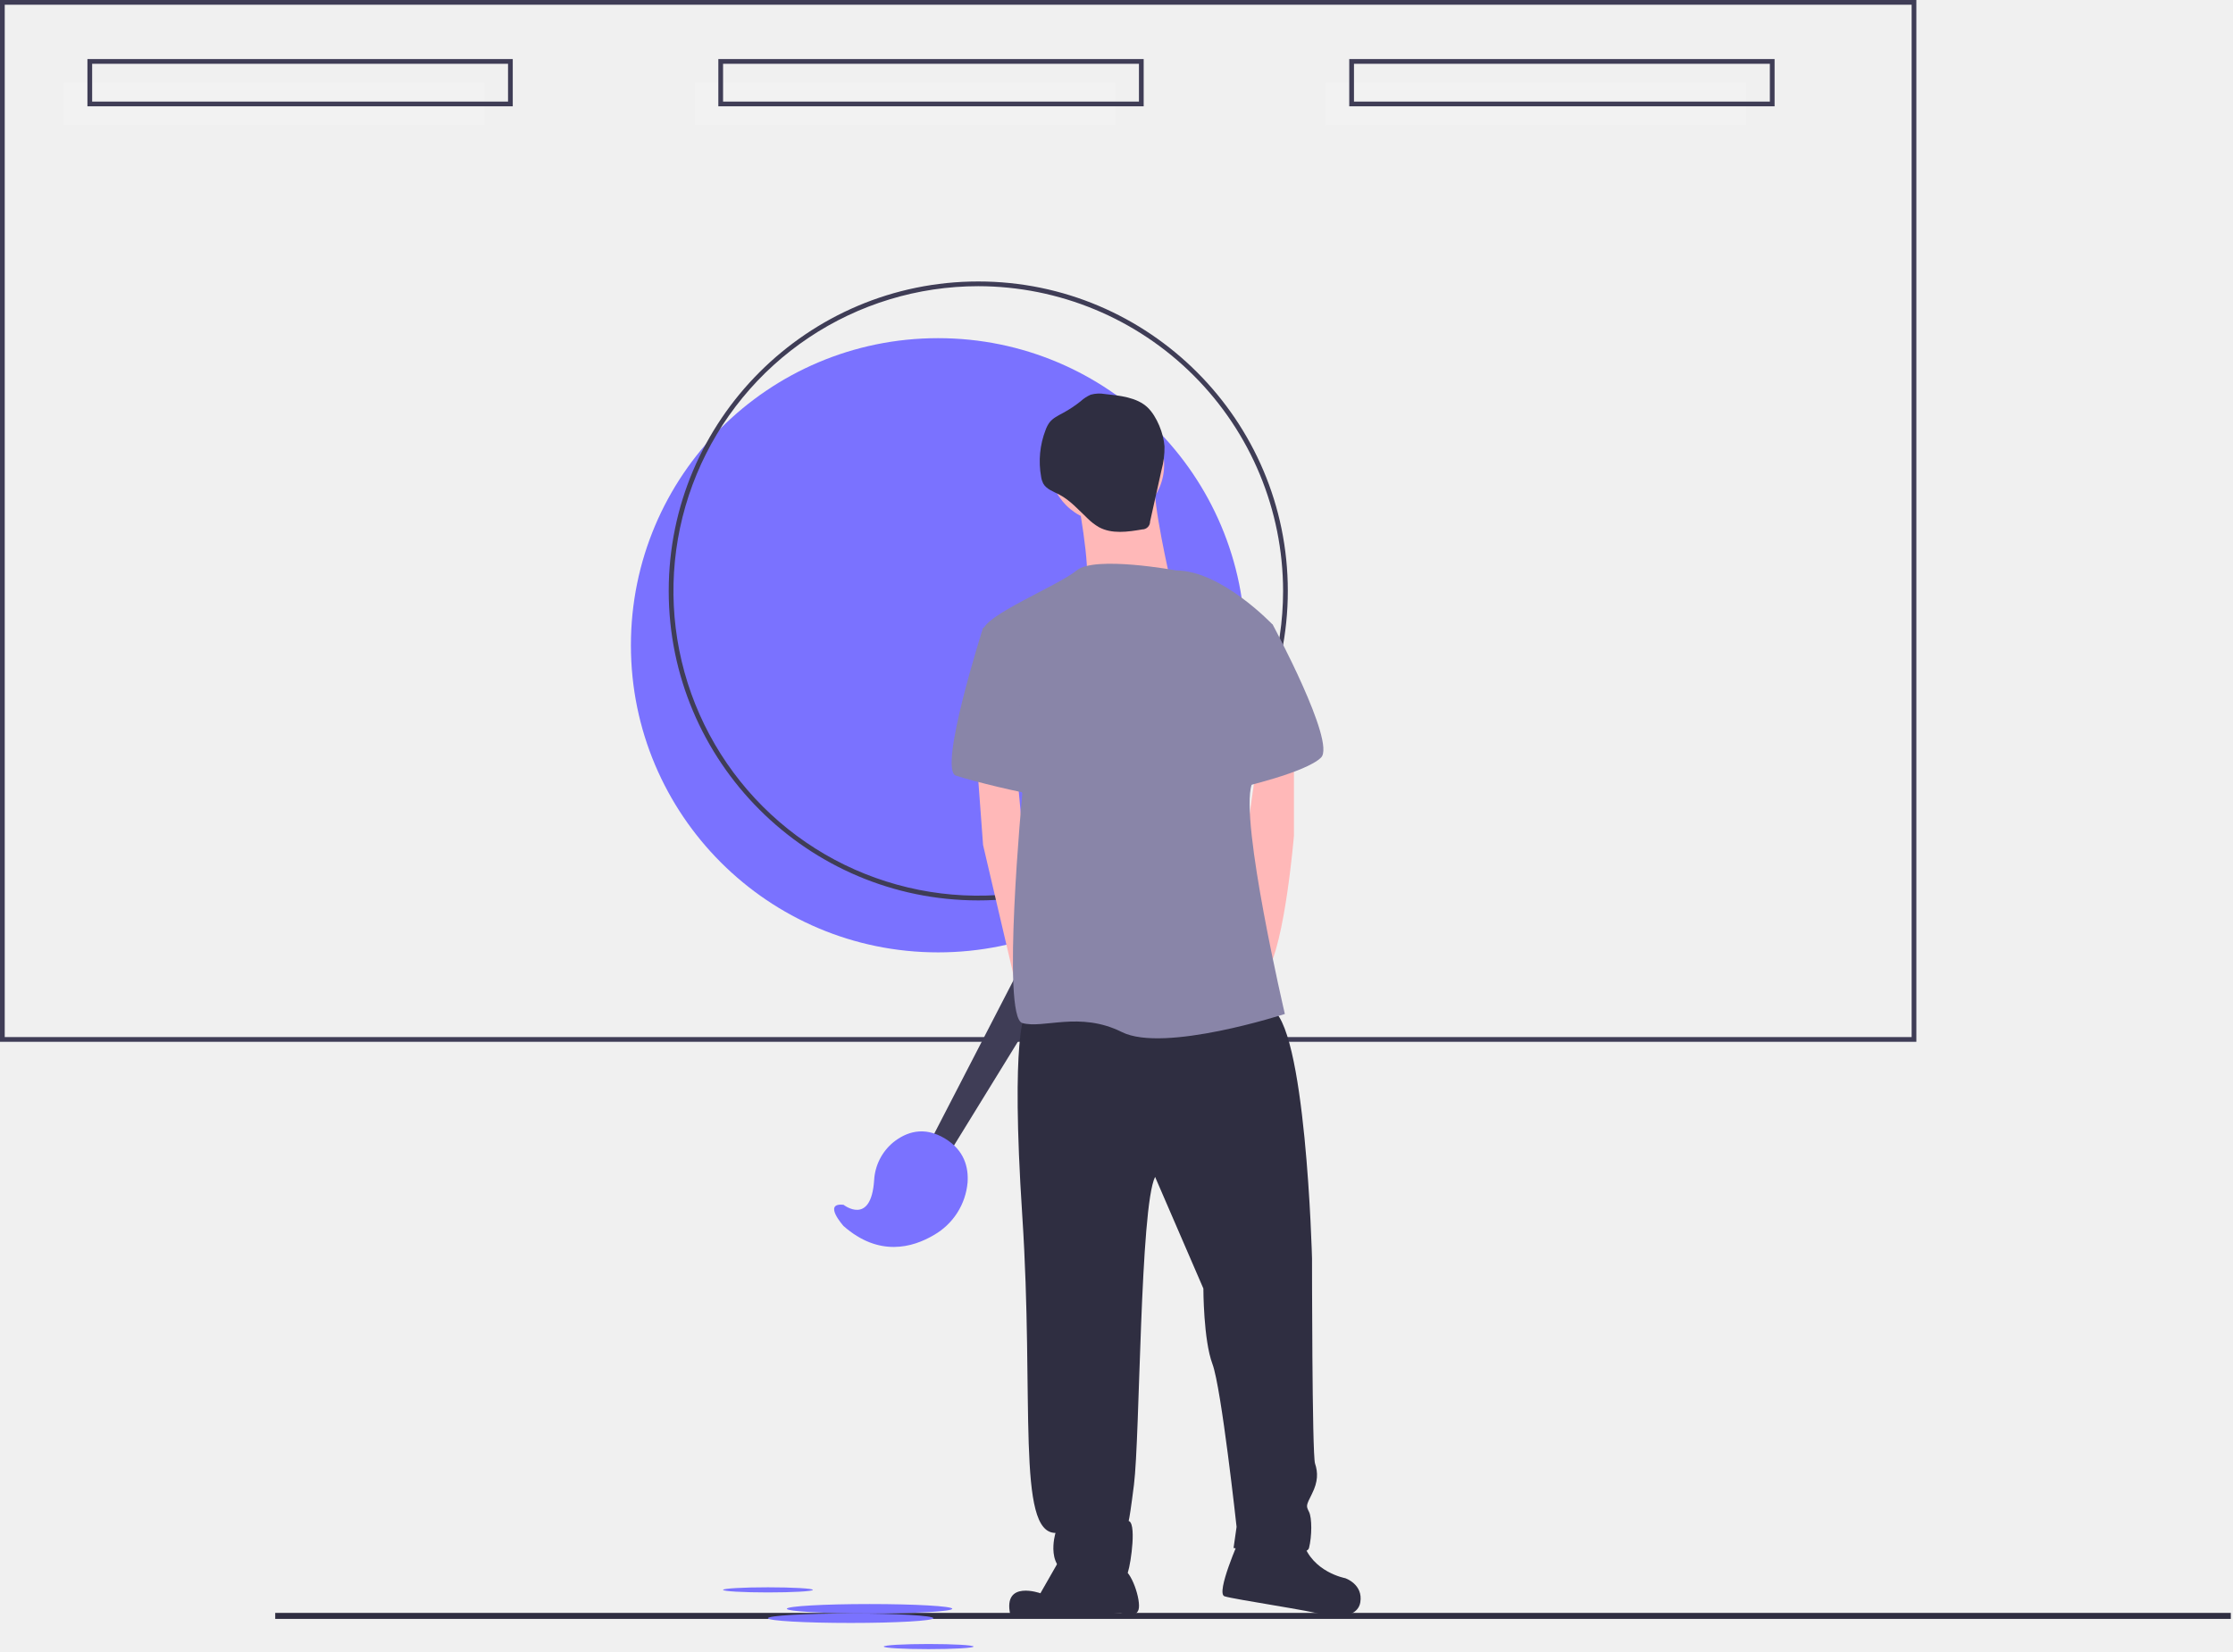
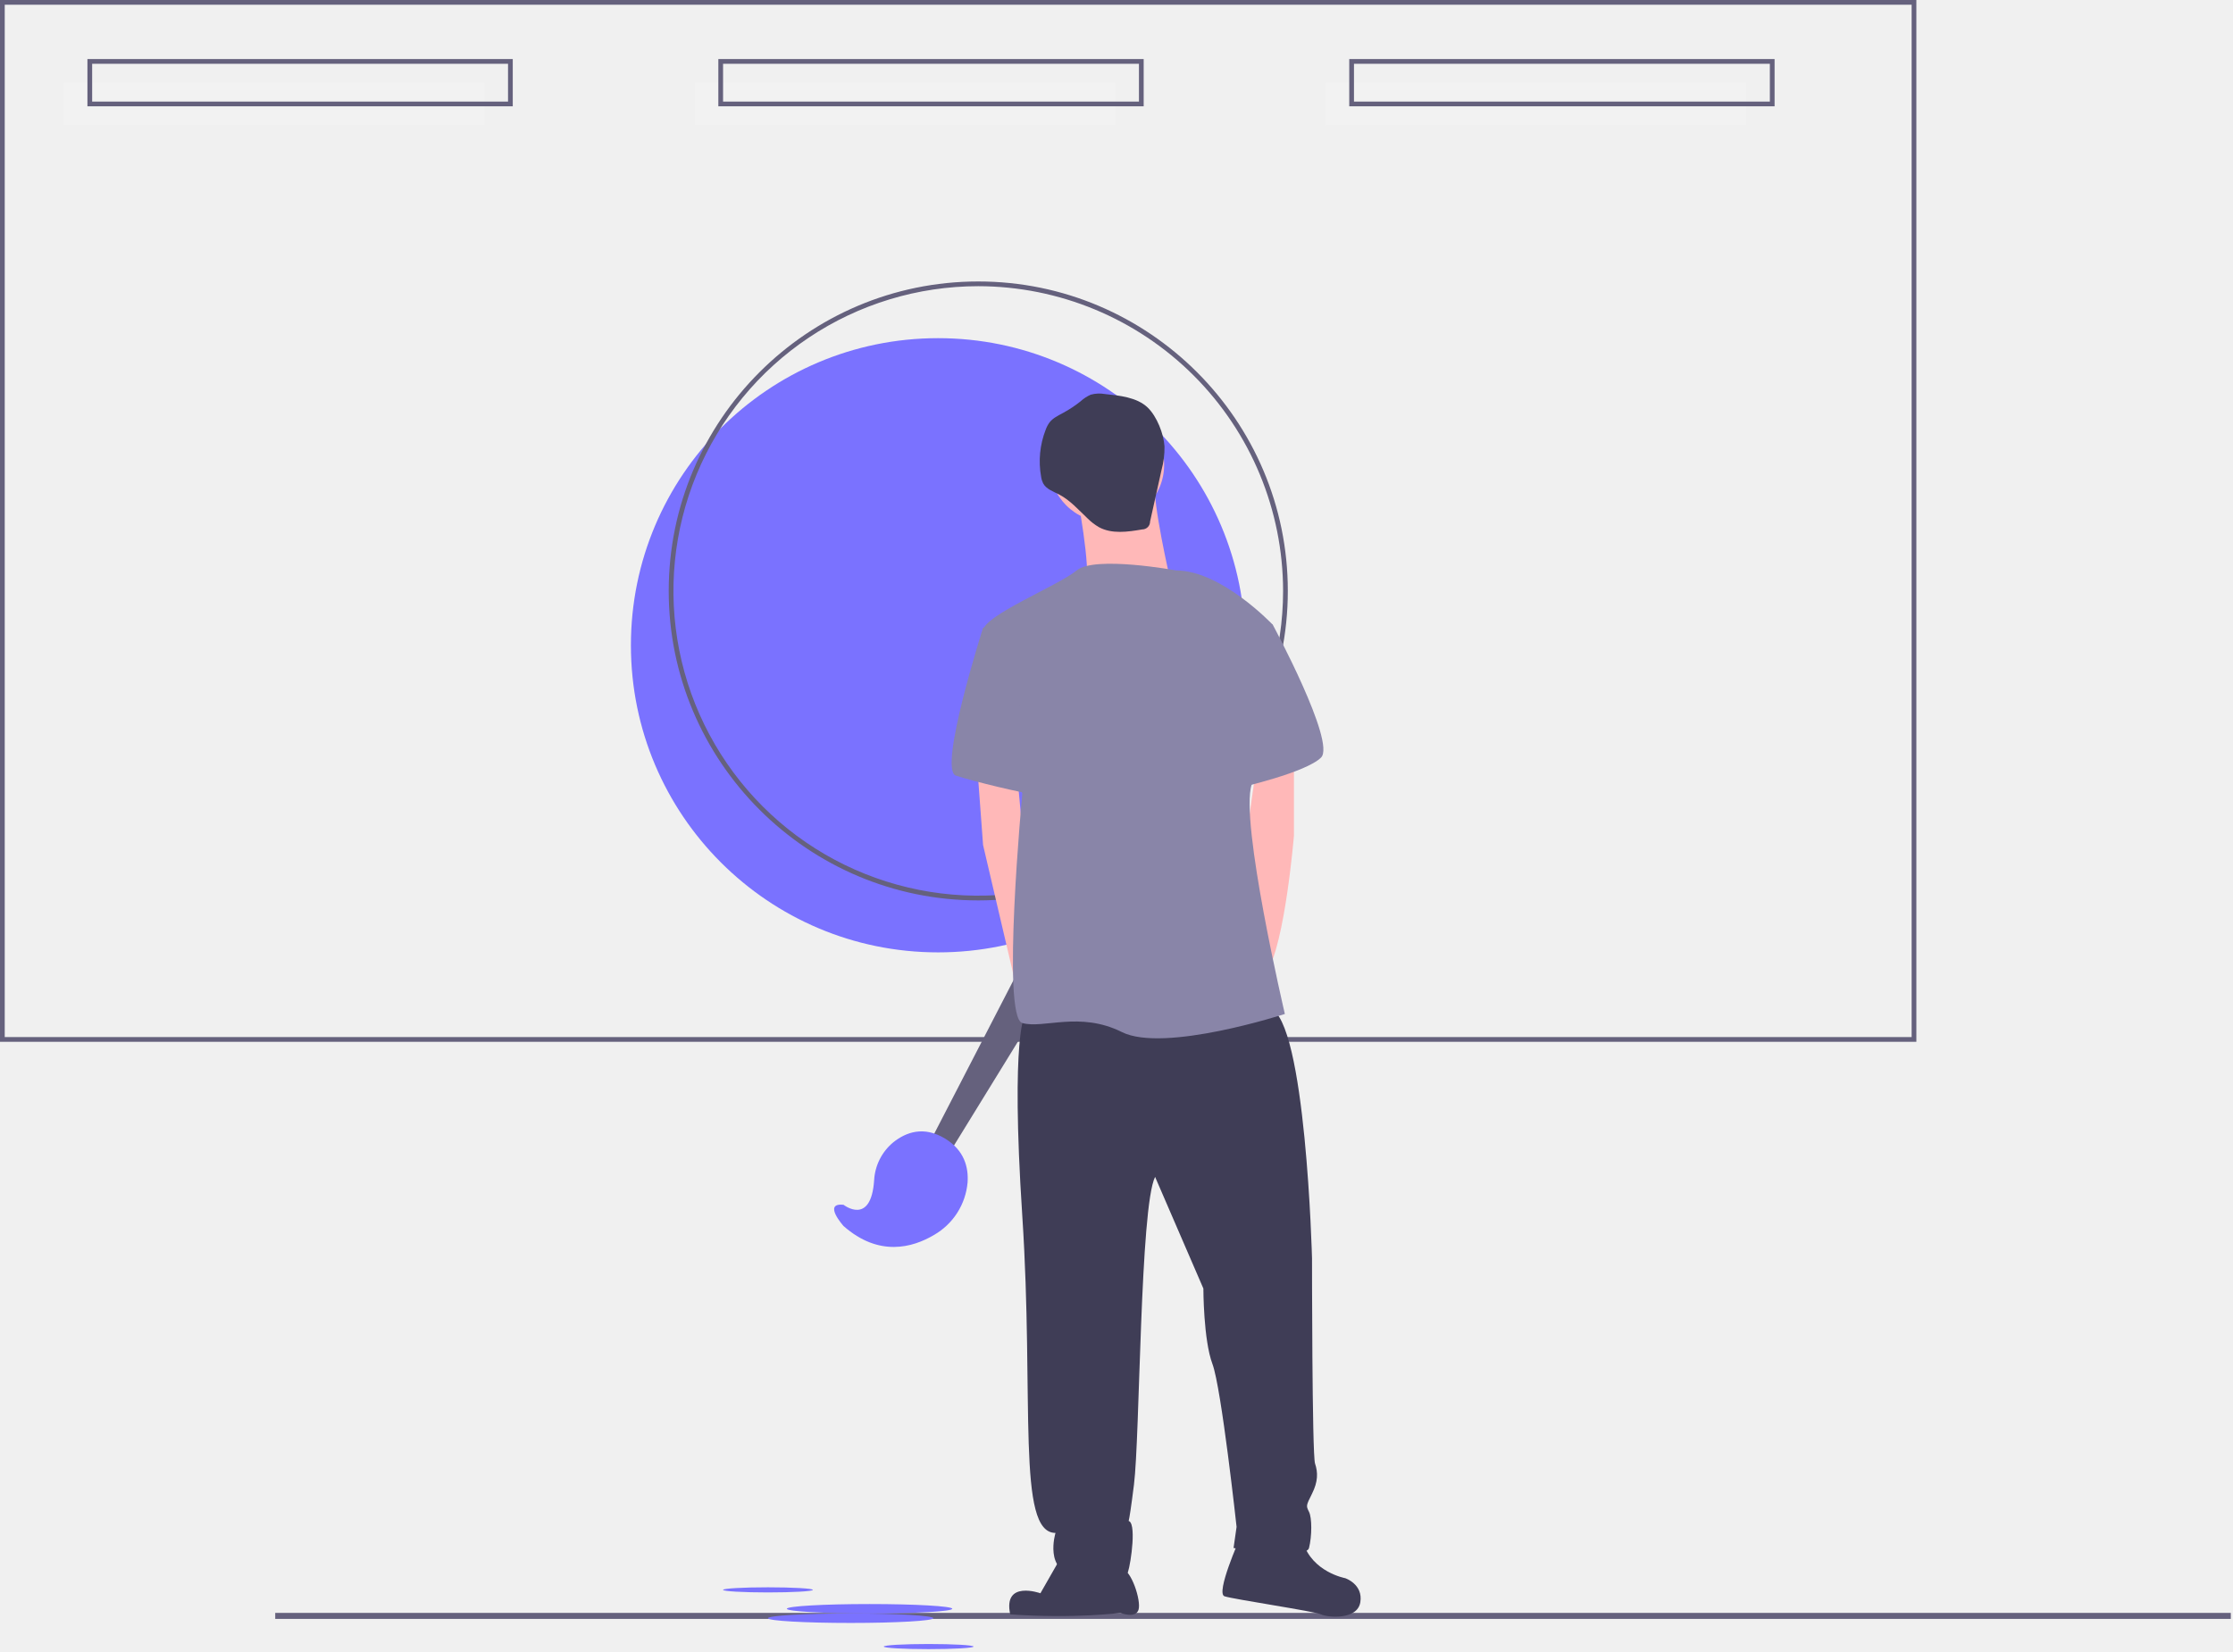
<svg xmlns="http://www.w3.org/2000/svg" width="945" height="699" viewBox="0 0 945 699" fill="none">
  <g id="wow" clip-path="url(#clip0)">
    <path id="Vector" d="M205 35H27V53H205V35Z" fill="#F2F2F2" />
    <path id="Vector_2" d="M472 35H294V53H472V35Z" fill="#F2F2F2" />
    <path id="Vector_3" d="M739 35H561V53H739V35Z" fill="#F2F2F2" />
    <g id="board">
      <g id="circle">
        <path id="filled" d="M397 403.146C468.797 403.146 527 344.943 527 273.146C527 201.349 468.797 143.146 397 143.146C325.203 143.146 267 201.349 267 273.146C267 344.943 325.203 403.146 397 403.146Z" fill="#7A72FF" />
-         <path id="line" d="M414 381.146C341.766 381.146 283 322.38 283 250.146C283 177.912 341.766 119.146 414 119.146C486.233 119.146 545 177.912 545 250.146C545 322.38 486.233 381.146 414 381.146ZM414 121.146C388.486 121.146 363.545 128.712 342.331 142.886C321.117 157.061 304.583 177.208 294.819 200.78C285.055 224.352 282.501 250.289 287.478 275.313C292.456 300.336 304.742 323.322 322.783 341.363C340.824 359.404 363.81 371.69 388.833 376.668C413.857 381.645 439.794 379.091 463.366 369.327C486.938 359.563 507.085 343.029 521.26 321.815C535.434 300.601 543 275.66 543 250.146C542.961 215.945 529.358 183.156 505.174 158.972C480.99 134.788 448.201 121.185 414 121.146V121.146Z" fill="#3F3D56" />
+         <path id="line" d="M414 381.146C341.766 381.146 283 322.38 283 250.146C283 177.912 341.766 119.146 414 119.146C486.233 119.146 545 177.912 545 250.146C545 322.38 486.233 381.146 414 381.146ZM414 121.146C388.486 121.146 363.545 128.712 342.331 142.886C321.117 157.061 304.583 177.208 294.819 200.78C285.055 224.352 282.501 250.289 287.478 275.313C292.456 300.336 304.742 323.322 322.783 341.363C340.824 359.404 363.81 371.69 388.833 376.668C413.857 381.645 439.794 379.091 463.366 369.327C486.938 359.563 507.085 343.029 521.26 321.815C535.434 300.601 543 275.66 543 250.146C542.961 215.945 529.358 183.156 505.174 158.972C480.99 134.788 448.201 121.185 414 121.146V121.146Z" fill="#65617D" />
      </g>
-       <path id="Vector_4" d="M811 441H0V0H811V441ZM2 439H809V2H2V439Z" fill="#3F3D56" />
-       <path id="Vector_5" d="M217 45H37V25H217V45ZM39 43H215V27H39V43Z" fill="#3F3D56" />
-       <path id="Vector_6" d="M484 45H304V25H484V45ZM306 43H482V27H306V43Z" fill="#3F3D56" />
-       <path id="Vector_7" d="M751 45H571V25H751V45ZM573 43H749V27H573V43Z" fill="#3F3D56" />
+       <path id="Vector_4" d="M811 441H0V0H811V441ZM2 439H809V2H2V439Z" fill="#65617D" />
+       <path id="Vector_5" d="M217 45H37V25H217V45ZM39 43H215V27H39V43Z" fill="#65617D" />
+       <path id="Vector_6" d="M484 45H304V25H484V45ZM306 43H482V27H306V43Z" fill="#65617D" />
+       <path id="Vector_7" d="M751 45H571V25H751V45ZM573 43H749V27H573V43Z" fill="#65617D" />
    </g>
-     <path id="Vector_8" d="M944.078 682.738H116.474V685.292H944.078V682.738Z" fill="#2F2E41" />
+     <path id="Vector_8" d="M944.078 682.738H116.474V685.292H944.078V682.738Z" fill="#65617D" />
    <g id="me">
      <path id="Vector_9" d="M468.397 221.042C481.799 221.042 492.663 210.177 492.663 196.775C492.663 183.374 481.799 172.509 468.397 172.509C454.995 172.509 444.131 183.374 444.131 196.775C444.131 210.177 454.995 221.042 468.397 221.042Z" fill="#FFB8B8" />
      <g id="me_2">
-         <path id="Vector_10" d="M393.5 483.5L456.5 361.5L473.5 371.5L401.5 488.5L393.5 483.5Z" fill="#3F3D56" />
+         <path id="Vector_10" d="M393.5 483.5L456.5 361.5L473.5 371.5L401.5 488.5L393.5 483.5Z" fill="#65617D" />
        <path id="Vector_11" d="M357 510C357 510 368.612 519.124 369.93 499.603C370.098 496.503 370.909 493.471 372.311 490.702C373.714 487.932 375.677 485.484 378.076 483.513C383.334 479.312 390.9 476.439 400 482C408.1 486.95 409.922 494.128 409.477 500.525C409.079 505.109 407.577 509.527 405.098 513.403C402.619 517.279 399.238 520.496 395.244 522.78C386.217 528.138 371.967 532.171 357 519C357 519 348 509 357 510Z" fill="#7A72FF" />
        <path id="Vector_12" d="M455.625 208.27C455.625 208.27 462.011 241.476 459.456 247.862C456.902 254.248 495.217 245.308 495.217 245.308C495.217 245.308 487.554 212.101 488.831 204.438C490.109 196.775 455.625 208.27 455.625 208.27Z" fill="#FFB8B8" />
        <path id="Vector_13" d="M413.479 323.215L416.033 357.698L428.71 411.854L432.636 426.666L439.022 403.677L432.636 351.313L430.467 327.738L413.479 323.215Z" fill="#FFB8B8" />
        <path id="Vector_14" d="M547.581 318.106V353.867C547.581 353.867 543.749 399.845 536.086 411.34C528.423 422.834 525.869 365.362 525.869 365.362L531.874 323.215L547.581 318.106Z" fill="#FFB8B8" />
-         <path id="Vector_15" d="M433.913 429.22C433.913 429.22 427.528 436.883 432.636 514.79C437.745 592.697 430.082 648.893 446.685 648.893C446.685 648.893 441.576 665.496 455.625 666.773C469.674 668.05 476.06 669.327 477.337 665.496C478.614 661.664 481.169 643.784 477.337 643.784C477.337 643.784 477.337 648.893 479.891 628.458C482.446 608.023 482.446 510.959 488.832 498.187L509.266 545.442C509.266 545.442 509.266 567.154 513.098 577.371C516.929 587.589 523.315 646.338 523.315 646.338L522.038 655.278C522.038 655.278 552.69 660.387 553.967 655.278C555.244 650.17 555.244 642.507 553.967 639.952C552.69 637.398 552.69 637.398 555.244 632.289C557.799 627.181 557.799 623.349 556.521 619.518C555.244 615.686 555.244 532.67 555.244 532.67C555.244 532.67 552.69 431.774 537.364 426.666C522.038 421.557 433.913 429.22 433.913 429.22Z" fill="#2F2E41" />
-         <path id="Vector_16" d="M450.517 656.556L440.299 674.436C440.299 674.436 424.335 668.689 427.528 683.376C454.987 685.292 474.144 682.738 474.144 682.738C474.144 682.738 480.53 685.292 481.807 681.46C483.084 677.629 478.614 664.219 474.783 664.219C470.951 664.219 450.517 656.556 450.517 656.556Z" fill="#2F2E41" />
-         <path id="Vector_17" d="M524.592 651.447C524.592 651.447 514.375 674.436 518.206 675.713C522.038 676.99 556.521 682.099 559.076 683.376C561.63 684.653 574.402 685.931 575.679 678.268C576.956 670.605 569.293 668.05 569.293 668.05C569.293 668.05 555.244 665.496 551.413 652.724C547.581 639.953 524.592 651.447 524.592 651.447Z" fill="#2F2E41" />
+         <path id="Vector_15" d="M433.913 429.22C433.913 429.22 427.528 436.883 432.636 514.79C437.745 592.697 430.082 648.893 446.685 648.893C446.685 648.893 441.576 665.496 455.625 666.773C469.674 668.05 476.06 669.327 477.337 665.496C478.614 661.664 481.169 643.784 477.337 643.784C477.337 643.784 477.337 648.893 479.891 628.458C482.446 608.023 482.446 510.959 488.832 498.187L509.266 545.442C509.266 545.442 509.266 567.154 513.098 577.371C516.929 587.589 523.315 646.338 523.315 646.338L522.038 655.278C522.038 655.278 552.69 660.387 553.967 655.278C555.244 650.17 555.244 642.507 553.967 639.952C552.69 637.398 552.69 637.398 555.244 632.289C557.799 627.181 557.799 623.349 556.521 619.518C555.244 615.686 555.244 532.67 555.244 532.67C555.244 532.67 552.69 431.774 537.364 426.666C522.038 421.557 433.913 429.22 433.913 429.22Z" fill="#3F3D56" />
+         <path id="Vector_16" d="M450.517 656.556L440.299 674.436C440.299 674.436 424.335 668.689 427.528 683.376C454.987 685.292 474.144 682.738 474.144 682.738C474.144 682.738 480.53 685.292 481.807 681.46C483.084 677.629 478.614 664.219 474.783 664.219C470.951 664.219 450.517 656.556 450.517 656.556Z" fill="#3F3D56" />
+         <path id="Vector_17" d="M524.592 651.447C524.592 651.447 514.375 674.436 518.206 675.713C522.038 676.99 556.521 682.099 559.076 683.376C561.63 684.653 574.402 685.931 575.679 678.268C576.956 670.605 569.293 668.05 569.293 668.05C569.293 668.05 555.244 665.496 551.413 652.724C547.581 639.953 524.592 651.447 524.592 651.447Z" fill="#3F3D56" />
        <path id="Vector_18" d="M497.772 241.476C497.772 241.476 463.288 235.09 455.625 241.476C447.962 247.862 416.033 260.634 416.033 267.02C416.033 273.405 432.636 335.987 432.636 335.987C432.636 335.987 423.696 430.497 432.636 433.051C441.577 435.606 456.903 427.943 474.783 436.883C492.663 445.823 543.75 429.22 543.75 429.22C543.75 429.22 524.592 347.481 529.701 332.155C534.81 316.829 538.641 264.465 538.641 264.465C538.641 264.465 516.929 241.476 497.772 241.476Z" fill="#8985A8" />
        <path id="Vector_19" d="M424.973 263.188L416.033 265.742C416.033 265.742 396.875 325.769 404.538 328.324C412.201 330.878 433.913 335.987 436.467 335.987C439.022 335.987 424.973 263.188 424.973 263.188Z" fill="#8985A8" />
        <path id="Vector_20" d="M518.207 256.802L538.641 264.465C538.641 264.465 565.462 314.275 559.076 320.661C552.69 327.046 524.592 333.432 524.592 333.432L518.207 256.802Z" fill="#8985A8" />
-         <path id="Vector_21" d="M467.66 166.803C465.642 166.438 463.568 166.529 461.59 167.071C460.007 167.772 458.549 168.728 457.276 169.901C454.965 171.743 452.497 173.378 449.9 174.788C447.83 175.911 445.606 176.951 444.161 178.811C443.478 179.75 442.932 180.783 442.541 181.877C440.052 188.233 439.383 195.157 440.609 201.873C440.747 202.827 441.034 203.753 441.46 204.618C442.788 207.064 445.719 208.028 448.189 209.31C452.878 211.744 456.432 215.843 460.278 219.465C461.707 220.891 463.312 222.128 465.055 223.146C470.542 226.137 477.248 225.161 483.407 224.104C483.843 224.103 484.275 224.016 484.678 223.847C485.081 223.678 485.446 223.432 485.753 223.121C486.059 222.811 486.302 222.443 486.466 222.039C486.63 221.634 486.712 221.201 486.708 220.765L491.569 198.899C492.451 195.659 492.87 192.311 492.815 188.955C492.476 183.647 489.602 176.294 485.707 172.524C481.168 168.13 473.593 167.431 467.66 166.803Z" fill="#2F2E41" />
+         <path id="Vector_21" d="M467.66 166.803C465.642 166.438 463.568 166.529 461.59 167.071C460.007 167.772 458.549 168.728 457.276 169.901C454.965 171.743 452.497 173.378 449.9 174.788C447.83 175.911 445.606 176.951 444.161 178.811C443.478 179.75 442.932 180.783 442.541 181.877C440.052 188.233 439.383 195.157 440.609 201.873C440.747 202.827 441.034 203.753 441.46 204.618C442.788 207.064 445.719 208.028 448.189 209.31C452.878 211.744 456.432 215.843 460.278 219.465C461.707 220.891 463.312 222.128 465.055 223.146C470.542 226.137 477.248 225.161 483.407 224.104C483.843 224.103 484.275 224.016 484.678 223.847C485.081 223.678 485.446 223.432 485.753 223.121C486.059 222.811 486.302 222.443 486.466 222.039C486.63 221.634 486.712 221.201 486.708 220.765L491.569 198.899C492.451 195.659 492.87 192.311 492.815 188.955C492.476 183.647 489.602 176.294 485.707 172.524C481.168 168.13 473.593 167.431 467.66 166.803Z" fill="#3F3D56" />
      </g>
    </g>
    <path id="Vector_22" d="M368 683C387.33 683 403 682.105 403 681C403 679.895 387.33 679 368 679C348.67 679 333 679.895 333 681C333 682.105 348.67 683 368 683Z" fill="#7A72FF" />
    <path id="Vector_23" d="M360 687C379.33 687 395 686.105 395 685C395 683.895 379.33 683 360 683C340.67 683 325 683.895 325 685C325 686.105 340.67 687 360 687Z" fill="#7A72FF" />
    <path id="Vector_24" d="M325 674.086C335.493 674.086 344 673.6 344 673C344 672.4 335.493 671.914 325 671.914C314.507 671.914 306 672.4 306 673C306 673.6 314.507 674.086 325 674.086Z" fill="#7A72FF" />
    <path id="Vector_25" d="M393 698.086C403.493 698.086 412 697.6 412 697C412 696.4 403.493 695.914 393 695.914C382.507 695.914 374 696.4 374 697C374 697.6 382.507 698.086 393 698.086Z" fill="#7A72FF" />
  </g>
  <defs>
    <clipPath id="clip0">
      <rect width="944.078" height="698.086" fill="white" />
    </clipPath>
  </defs>
</svg>
